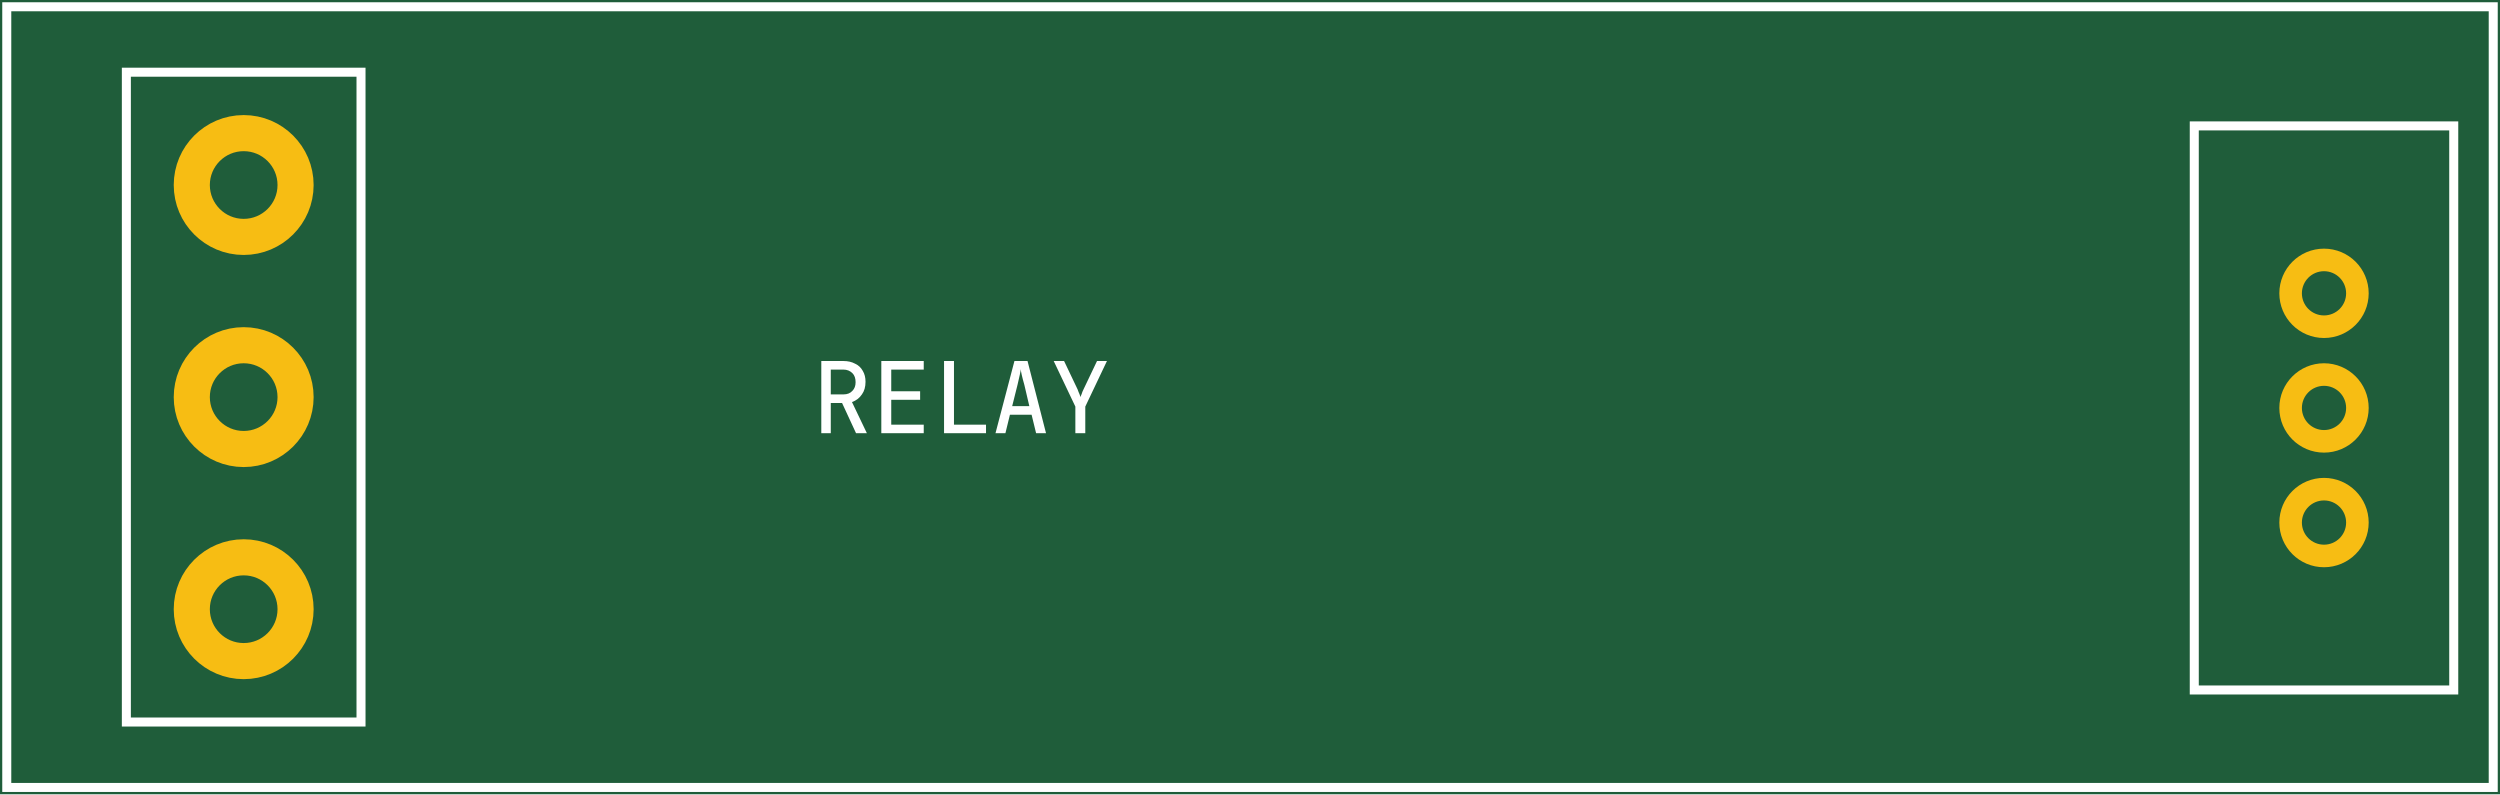
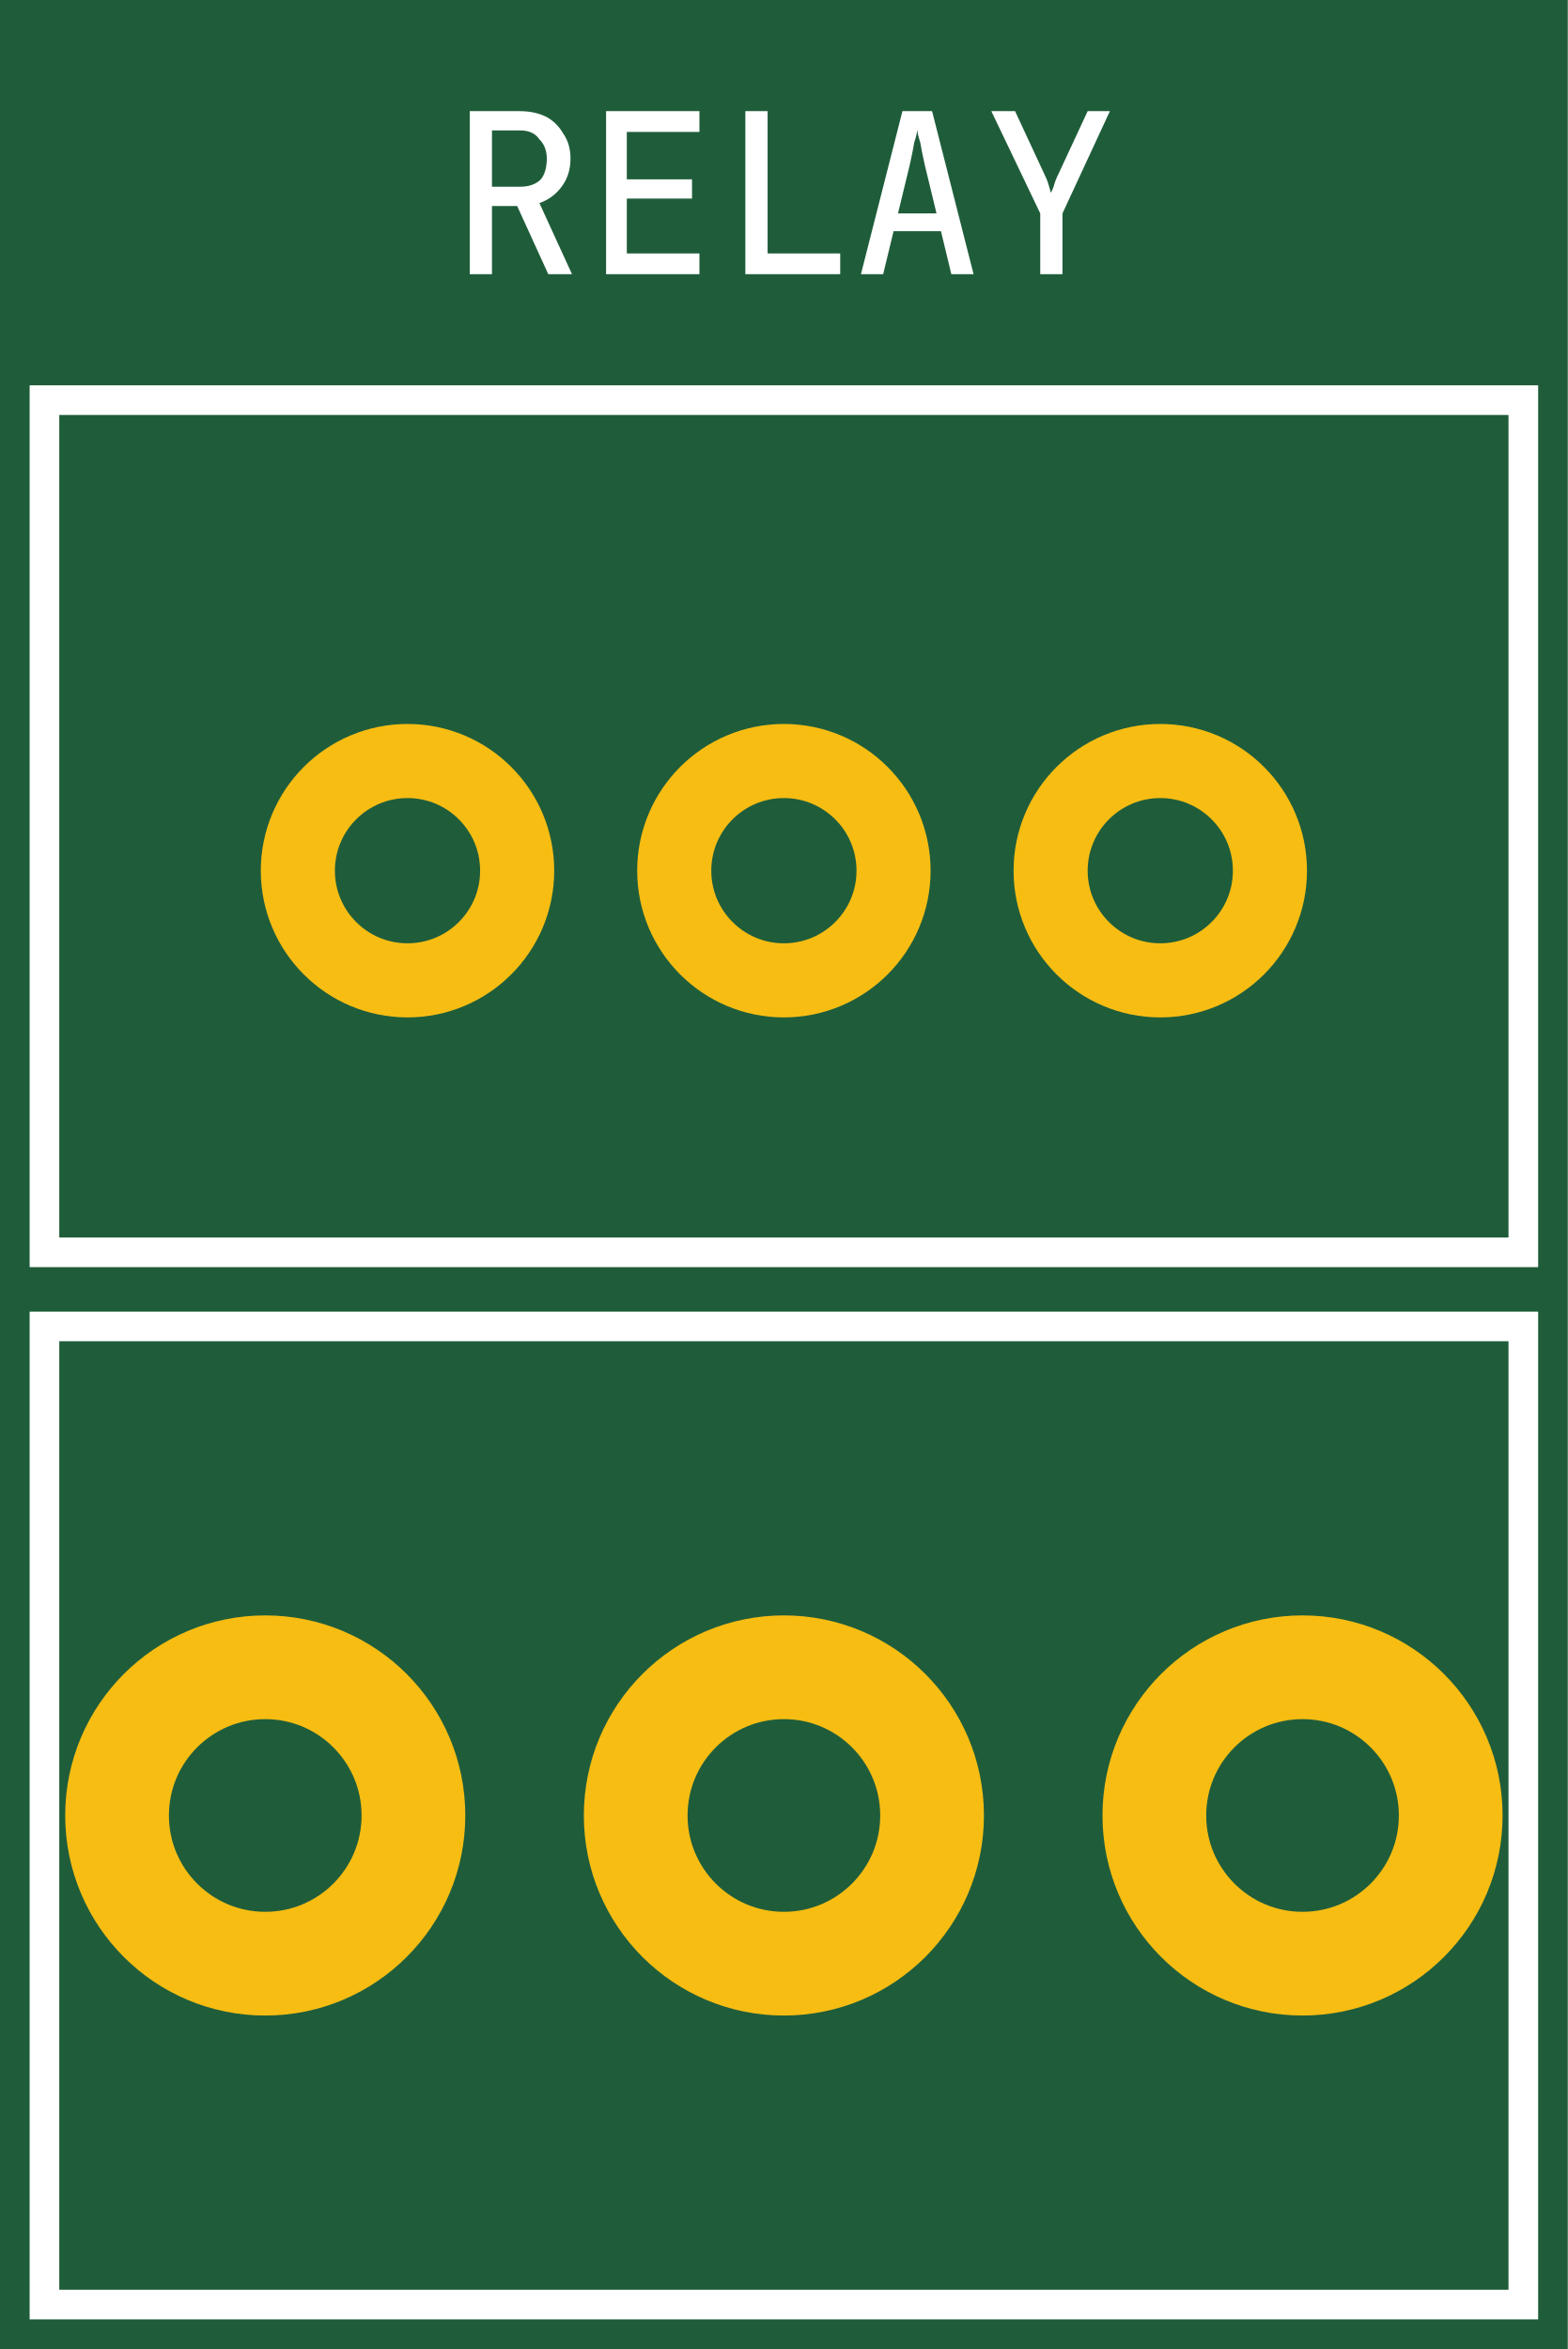
- <svg xmlns="http://www.w3.org/2000/svg" version="1.1" width="55.4mm" height="17.6mm" viewBox="0 0 55.4 17.6">
+ <svg xmlns="http://www.w3.org/2000/svg" version="1.1" width="10.58mm" height="15.85mm" viewBox="0 0 10.58 15.85">
  <rect width="100%" height="100%" fill="#1f5d3a" />
  <g id="silkscreen">
-     <rect x="0.15" y="0.15" width="55.1" height="17.3" fill="none" stroke="#ffffff" stroke-width="0.2" />
-     <path d="M18.2 9.6V8H18.69Q18.84 8 18.95 8.06Q19.06 8.11 19.12 8.22Q19.18 8.32 19.18 8.46Q19.18 8.63 19.1 8.74Q19.02 8.86 18.88 8.91L19.21 9.6H18.97L18.66 8.93H18.41V9.6ZM18.41 8.74H18.69Q18.82 8.74 18.89 8.66Q18.96 8.59 18.96 8.47Q18.96 8.34 18.89 8.27Q18.81 8.19 18.69 8.19H18.41ZM19.53 9.6V8H20.47V8.19H19.75V8.67H20.39V8.86H19.75V9.41H20.47V9.6ZM20.92 9.6V8H21.14V9.41H21.85V9.6ZM22.06 9.6 22.48 8H22.77L23.18 9.6H22.96L22.86 9.19H22.38L22.28 9.6ZM22.43 9H22.81L22.7 8.53Q22.66 8.39 22.64 8.3Q22.62 8.21 22.62 8.18Q22.62 8.21 22.6 8.3Q22.58 8.39 22.55 8.52ZM23.83 9.6V9.01L23.35 8H23.58L23.88 8.63Q23.9 8.69 23.92 8.73Q23.94 8.78 23.94 8.8Q23.95 8.78 23.97 8.73Q23.98 8.69 24.01 8.63L24.31 8H24.53L24.05 9.01V9.6Z" fill="#ffffff" />
-     <rect x="48.625" y="2.79" width="5.75" height="12.5" fill="none" stroke="#ffffff" stroke-width="0.2" />
-     <rect x="2.8" y="1.6" width="5.2" height="14.4" fill="none" stroke="#ffffff" stroke-width="0.2" />
+     <rect x="0.3" y="2.7" width="9.98" height="5.75" fill="none" stroke="#ffffff" stroke-width="0.2" />
+     <path d="M3.17 1.85V0.75H3.51Q3.61 0.75 3.69 0.79Q3.76 0.83 3.8 0.9Q3.85 0.97 3.85 1.07Q3.85 1.18 3.79 1.26Q3.73 1.34 3.64 1.37L3.86 1.85H3.7L3.49 1.39H3.32V1.85ZM3.32 1.26H3.51Q3.6 1.26 3.65 1.21Q3.69 1.16 3.69 1.07Q3.69 0.99 3.64 0.94Q3.6 0.88 3.51 0.88H3.32ZM4.09 1.85V0.75H4.72V0.89H4.23V1.21H4.67V1.34H4.23V1.71H4.72V1.85ZM5.03 1.85V0.75H5.18V1.71H5.67V1.85ZM5.81 1.85 6.09 0.75H6.29L6.57 1.85H6.42L6.35 1.56H6.03L5.96 1.85ZM6.06 1.44H6.32L6.24 1.11Q6.22 1.02 6.21 0.96Q6.19 0.9 6.19 0.87Q6.19 0.9 6.17 0.96Q6.16 1.02 6.14 1.11ZM7.02 1.85V1.44L6.69 0.75H6.85L7.05 1.18Q7.07 1.22 7.08 1.26Q7.09 1.29 7.09 1.3Q7.1 1.29 7.11 1.26Q7.12 1.22 7.14 1.18L7.34 0.75H7.49L7.17 1.44V1.85Z" fill="#ffffff" />
+     <rect x="0.3" y="8.95" width="9.98" height="6.6" fill="none" stroke="#ffffff" stroke-width="0.2" />
  </g>
  <g id="copper1">
    <g id="copper0">
-       <circle cx="51.5" cy="6.5" r="0.74" fill="none" stroke="#F7BD13" stroke-width="0.5" id="connector0pin" />
-       <circle cx="51.5" cy="9.04" r="0.74" fill="none" stroke="#F7BD13" stroke-width="0.5" id="connector1pin" />
-       <circle cx="51.5" cy="11.58" r="0.74" fill="none" stroke="#F7BD13" stroke-width="0.5" id="connector2pin" />
-       <circle cx="5.4" cy="4.1" r="1.15" fill="none" stroke="#F7BD13" stroke-width="0.8" id="connector3pin" />
-       <circle cx="5.4" cy="8.8" r="1.15" fill="none" stroke="#F7BD13" stroke-width="0.8" id="connector4pin" />
-       <circle cx="5.4" cy="13.5" r="1.15" fill="none" stroke="#F7BD13" stroke-width="0.8" id="connector5pin" />
+       <circle cx="2.75" cy="5.875" r="0.74" fill="none" stroke="#F7BD13" stroke-width="0.5" id="connector0pin" />
+       <circle cx="5.29" cy="5.875" r="0.74" fill="none" stroke="#F7BD13" stroke-width="0.5" id="connector1pin" />
+       <circle cx="7.83" cy="5.875" r="0.74" fill="none" stroke="#F7BD13" stroke-width="0.5" id="connector2pin" />
+       <circle cx="1.79" cy="12.25" r="1" fill="none" stroke="#F7BD13" stroke-width="0.7" id="connector3pin" />
+       <circle cx="5.29" cy="12.25" r="1" fill="none" stroke="#F7BD13" stroke-width="0.7" id="connector4pin" />
+       <circle cx="8.79" cy="12.25" r="1" fill="none" stroke="#F7BD13" stroke-width="0.7" id="connector5pin" />
    </g>
  </g>
</svg>
